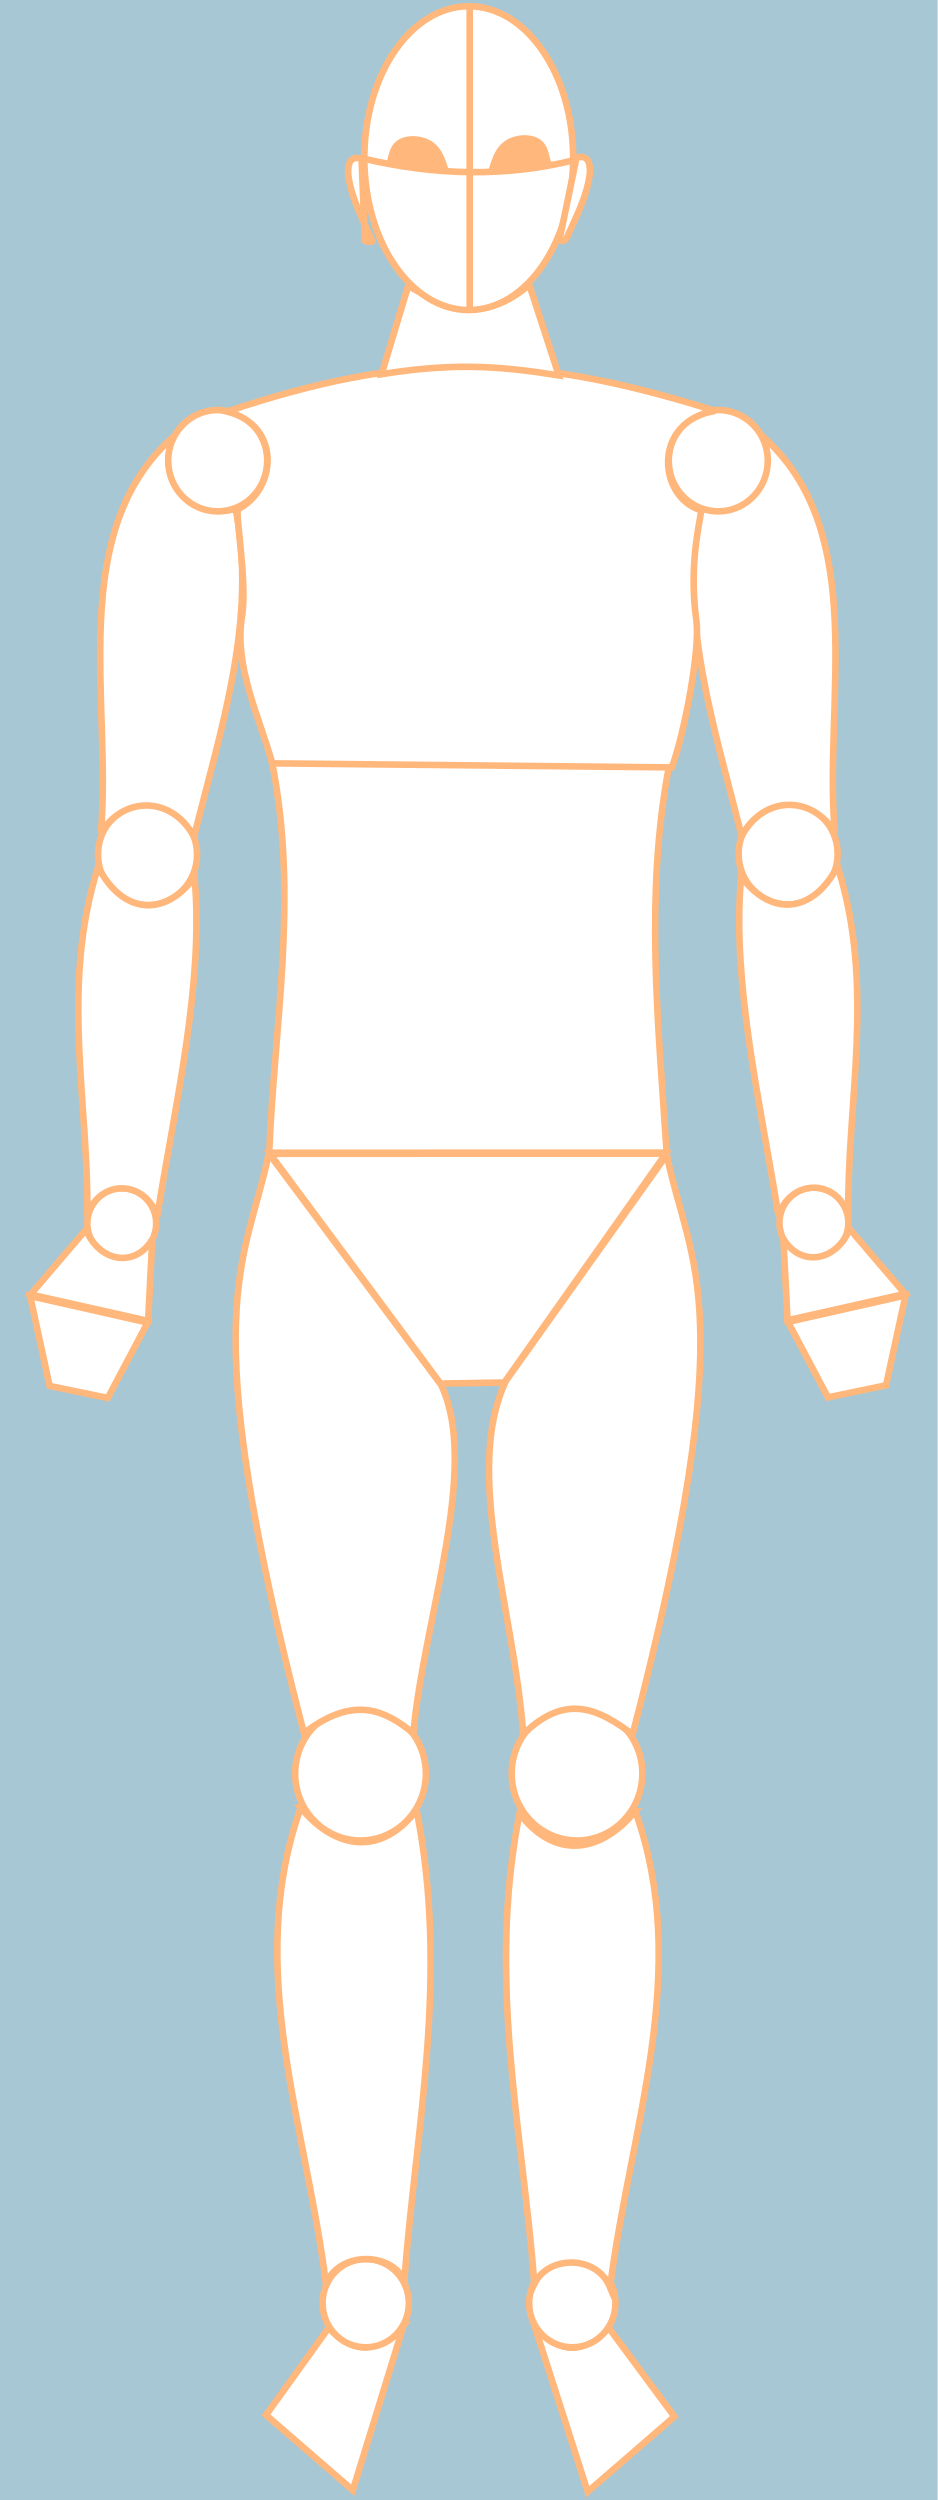
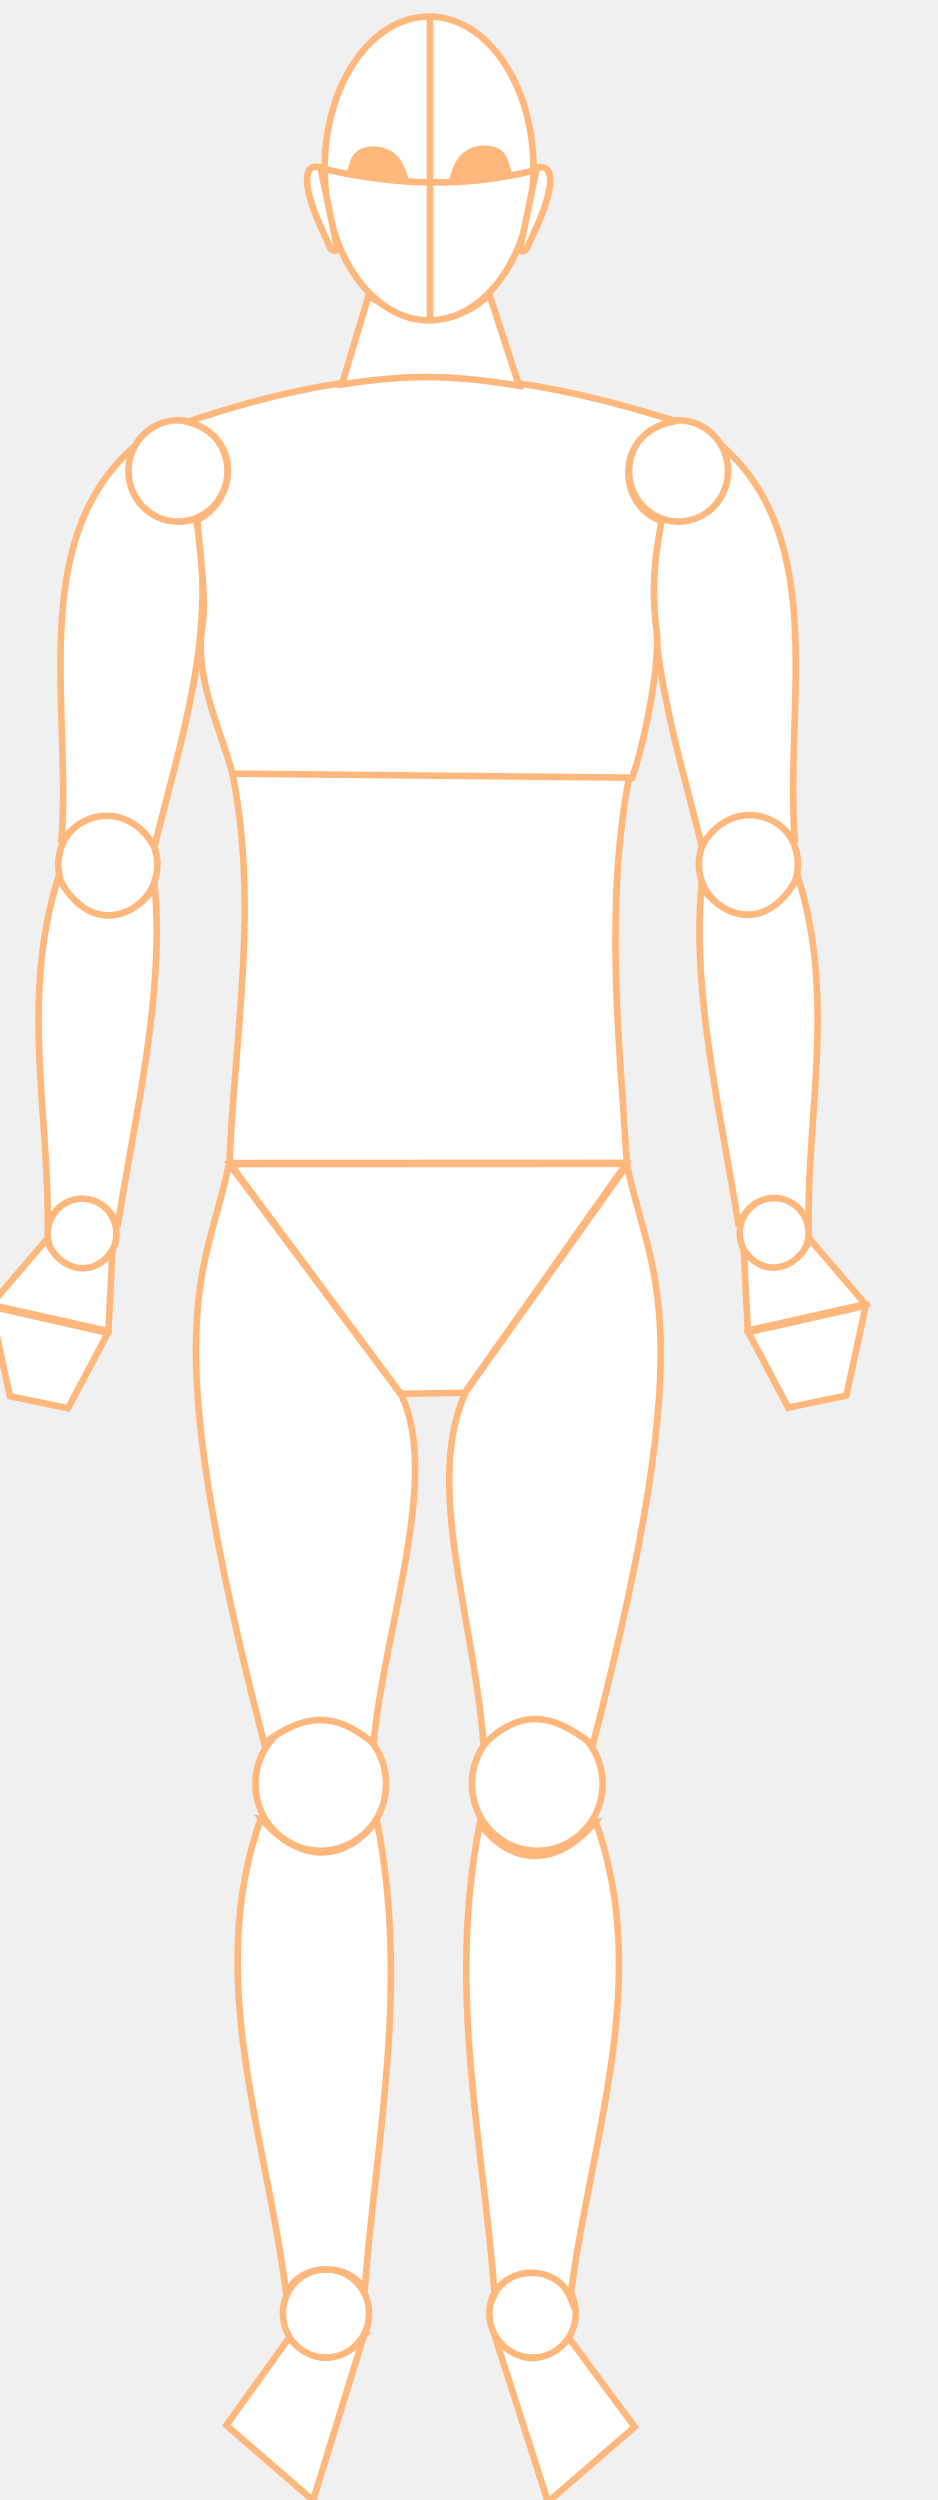
- <svg xmlns="http://www.w3.org/2000/svg" width="142.143mm" height="379.039mm" viewBox="0 0 142.143 379.039" version="1.1" id="body-shape">
-   <rect width="100%" height="100%" fill="#A7C7D4" />
-   <g id="body" transform="translate(-15.95332,7.00862)" fill="#FFFFFF" stroke="#FFB77C" stroke-width="1">
+ <svg xmlns="http://www.w3.org/2000/svg" xmlns:xlink="http://www.w3.org/1999/xlink" width="142.143mm" height="379.039mm" viewBox="0 0 142.143 379.039" version="1.1" id="body-shape">
+   <defs id="defs1">
+     <linearGradient id="linearGradient11">
+       <stop style="stop-color:#ffffff;stop-opacity:1;" offset="0.194" id="stop11" />
+       <stop style="stop-color:#ffffff;stop-opacity:1;" offset="1" id="stop12" />
+     </linearGradient>
+     <radialGradient xlink:href="#linearGradient11" id="radialGradient12" cx="86.54" cy="16.969" fx="86.54" fy="16.969" r="16.331" gradientTransform="matrix(1,0,0,1.440936,0,-7.482116)" gradientUnits="userSpaceOnUse" />
+   </defs>
+   <rect width="100%" height="100%" fill="#a7c7d4" id="rect1" x="0" y="0" style="display:none" />
+   <g id="body" transform="translate(-21.97498,8.566672)" fill="#ffffff" stroke="#ffb77c" stroke-width="1">
    <g id="leg-R">
      <path d="m 97.013,345.654 8.039,25.125 13.153,-11.396 -9.965,-13.463 c -4.61,4.843 -8.083,3.204 -11.226,-0.266 z" id="foot-R" />
      <ellipse id="ankle-R" cx="102.723" cy="342.185" rx="6.541" ry="6.694" />
      <path d="m 112.278,267.616 c 8.622,24.114 -0.796,48.047 -3.828,72.16 -2.02,-4.946 -9.385,-4.865 -11.479,-0.522 -1.77,-23.306 -7.232,-46.026 -2.254,-71.316 4.992,6.647 11.886,6.487 17.562,-0.322 z" id="tibia-R" />
      <ellipse id="knee-R" cx="103.436" cy="261.898" rx="9.908" ry="10.14" />
      <path d="m 117.044,168.09 c 3.482,17.05 11.74,22.665 -5.175,87.852 -4.924,-3.644 -9.981,-6.492 -16.595,0 -1.228,-18.26 -9.21,-39.869 -2.578,-53.651 z" id="thigh-R" />
    </g>
    <g id="leg-L">
      <path d="m 77.162,345.501 -7.718,25.045 -13.153,-11.396 9.485,-13.222 c 4.61,4.843 8.244,3.044 11.387,-0.427 z" id="foot-L" />
      <ellipse id="ankle-L" cx="71.401" cy="342.185" rx="6.541" ry="6.694" />
      <path d="m 61.549,267.087 c -8.622,24.114 0.796,48.047 3.828,72.16 2.02,-4.946 9.785,-4.865 11.879,-0.522 1.77,-23.306 6.832,-46.026 1.854,-71.316 -4.992,6.647 -11.885,6.487 -17.562,-0.322 z" id="tibia-L" />
      <ellipse id="knee-L" cx="70.613" cy="261.898" rx="9.908" ry="10.14" />
      <path d="m 56.7,167.877 c -3.482,17.05 -11.583,22.706 5.332,87.893 7.646,-5.886 12.343,-3.424 16.595,0 1.55,-17.294 10.177,-40.352 4.189,-52.846 z" id="thigh-L" />
    </g>
    <path d="m 56.883,167.927 25.864,34.836 9.667,-0.161 24.481,-34.704 z" id="pelvis" />
    <path d="m 57.174,108.451 c 4.116,20.564 0.365,39.674 -0.406,59.322 l 60.255,-0.024 c -1.254,-19.558 -3.353,-39.057 0.366,-58.615 z" id="torso" />
    <g id="arm-R" transform="matrix(-1,0,0,1,173.7664,-0.09735657)">
      <ellipse id="helbow-R" cx="38.321" cy="122.547" rx="7.509" ry="7.684" />
      <ellipse id="wrist-R" cx="34.411" cy="178.476" rx="5.222" ry="5.344" />
      <path d="m 42.352,59.107 c -16.505,14.449 -9.38,40.202 -11.107,60.219 3.368,-5.684 10.766,-5.702 14.115,0.51 4.189,-16.649 9.61,-33.083 6.309,-49.732 -6.259,1.949 -12.402,-4.345 -9.317,-10.997 z" id="arm-R-path" />
      <path d="m 30.827,124.431 c -5.799,18.307 -1.365,35.891 -1.635,53.024 1.554,-5.666 8.777,-5.773 10.591,0 2.712,-17.062 7.124,-35.293 5.663,-51.485 -4.376,6.041 -10.816,5.797 -14.619,-1.539 z" id="forearm-R" />
      <path d="m 28.997,179.42 -8.41,9.838 17.824,4.005 0.629,-12.326 c -2.671,4.37 -8.071,3.373 -10.043,-1.517 z" id="palm-R" />
      <path d="m 20.523,189.492 2.954,13.629 8.814,1.827 6.044,-11.432 z" id="fingers-R" />
    </g>
    <ellipse id="shoulder-R" cx="124.853" cy="62.838" rx="7.509" ry="7.684" />
    <g id="arm-L">
      <ellipse id="elbow-L" cx="38.321" cy="122.547" rx="7.509" ry="7.684" />
      <ellipse id="wrist-L" cx="34.411" cy="178.476" rx="5.222" ry="5.344" />
      <path d="m 42.352,59.107 c -16.505,14.449 -9.38,40.202 -11.107,60.219 3.368,-5.684 10.766,-5.702 14.115,0.51 4.189,-16.649 9.61,-33.083 6.309,-49.732 -6.259,1.949 -12.402,-4.345 -9.317,-10.997 z" id="arm-L-path" />
      <path d="m 30.827,124.431 c -5.799,18.307 -1.365,35.891 -1.635,53.024 1.554,-5.666 8.777,-5.773 10.591,0 2.712,-17.062 7.124,-35.293 5.663,-51.485 -4.376,6.041 -10.816,5.797 -14.619,-1.539 z" id="forearm-L" />
      <path d="m 28.997,179.42 -8.41,9.838 17.824,4.005 0.629,-12.326 c -2.671,4.37 -8.071,3.373 -10.043,-1.517 z" id="palm-L" />
      <path d="m 20.523,189.492 2.954,13.629 8.814,1.827 6.044,-11.432 z" id="fingers-L" />
    </g>
    <ellipse id="shoulder-L" cx="48.964" cy="62.838" rx="7.509" ry="7.684" />
-     <path d="m 50.391,55.384 c 26.812,-8.959 44.944,-9.256 74.003,-0.104 -9.694,1.623 -8.623,13.189 -2.176,15.07 0.331,0.097 -2.021,7.397 -0.683,16.735 0.604,4.212 -1.757,16.916 -3.716,22.257 L 57.239,108.726 C 55.215,101.522 51.412,93.985 52.647,86.449 53.503,81.224 51.511,70.475 52.067,70.187 57.893,67.172 58.675,57.529 50.391,55.384 z" id="brest" />
+     <path d="m 50.391,55.384 c 26.812,-8.959 44.944,-9.256 74.003,-0.104 -9.694,1.623 -8.623,13.189 -2.176,15.07 0.331,0.097 -2.021,7.397 -0.683,16.735 0.604,4.212 -1.757,16.916 -3.716,22.257 L 57.239,108.726 C 55.215,101.522 51.412,93.985 52.647,86.449 53.503,81.224 51.511,70.475 52.067,70.187 57.893,67.172 58.675,57.529 50.391,55.384 Z" id="brest" />
    <path d="m 96.198,36.164 4.472,13.741 C 90.922,48.348 84.27,48.074 73.814,49.719 l 4.029,-13.387 c 5.917,3.439 11.591,5.707 18.355,-0.167 z" id="neck" />
    <g id="head" transform="translate(0.4849515)">
-       <ellipse id="head-part" ry="23.032" rx="15.831" cy="16.969" cx="86.54" />
-       <path d="m 70.41,16.998 c 11.278,2.685 21.912,2.793 31.901,0.322" id="forehead" />
+       <ellipse id="head-part" ry="23.032" rx="15.831" cy="16.969" cx="86.54" style="fill:url(#radialGradient12);opacity:1" />
+       <path d="m 70.41,16.998 c 11.278,2.685 21.912,2.793 31.901,0.322" id="forehead" style="fill:none" />
      <path d="M 86.683,-6.364 V 39.876" id="head-center" />
      <path d="m 87.411,23.886 c 2.005,-0.536 2.086,1.274 2.008,2.515 -0.491,3.614 -2.098,6.466 -3.557,9.816 -0.42,0.475 -0.832,0.316 -1.033,0.129 z" id="ear-R" transform="translate(15.46837,-7.00862)" />
-       <path d="m 54.812,24.041 c -2.005,-0.536 -2.086,1.274 -2.008,2.515 0.491,3.614 2.098,6.466 3.557,9.816 0.42,0.475 -0.832,0.316 -1.033,0.129 z" id="ear-L" transform="translate(15.46837,-7.00862)" />
-       <g id="eyes" transform="translate(-0.5265624)" fill="#FFB77C">
+       <path d="m 70.073,16.815 c -2.005,-0.536 -2.086,1.274 -2.008,2.515 0.491,3.614 2.098,6.466 3.557,9.816 0.42,0.475 0.832,0.316 1.033,0.129 z" id="ear-R-5" />
+       <g id="eyes" transform="translate(-0.5265624)" fill="#ffb77c">
        <path d="m 75.101,17.735 c 0.455,-1.505 0.41,-3.563 3.618,-3.618 3.296,0.211 4.049,2.328 4.741,4.491 z" id="eye-R" />
        <path d="m 99.031,17.592 c -0.455,-1.505 -0.41,-3.563 -3.618,-3.618 -3.296,0.211 -4.049,2.328 -4.741,4.491 z" id="eye-L" />
      </g>
    </g>
  </g>
</svg>
